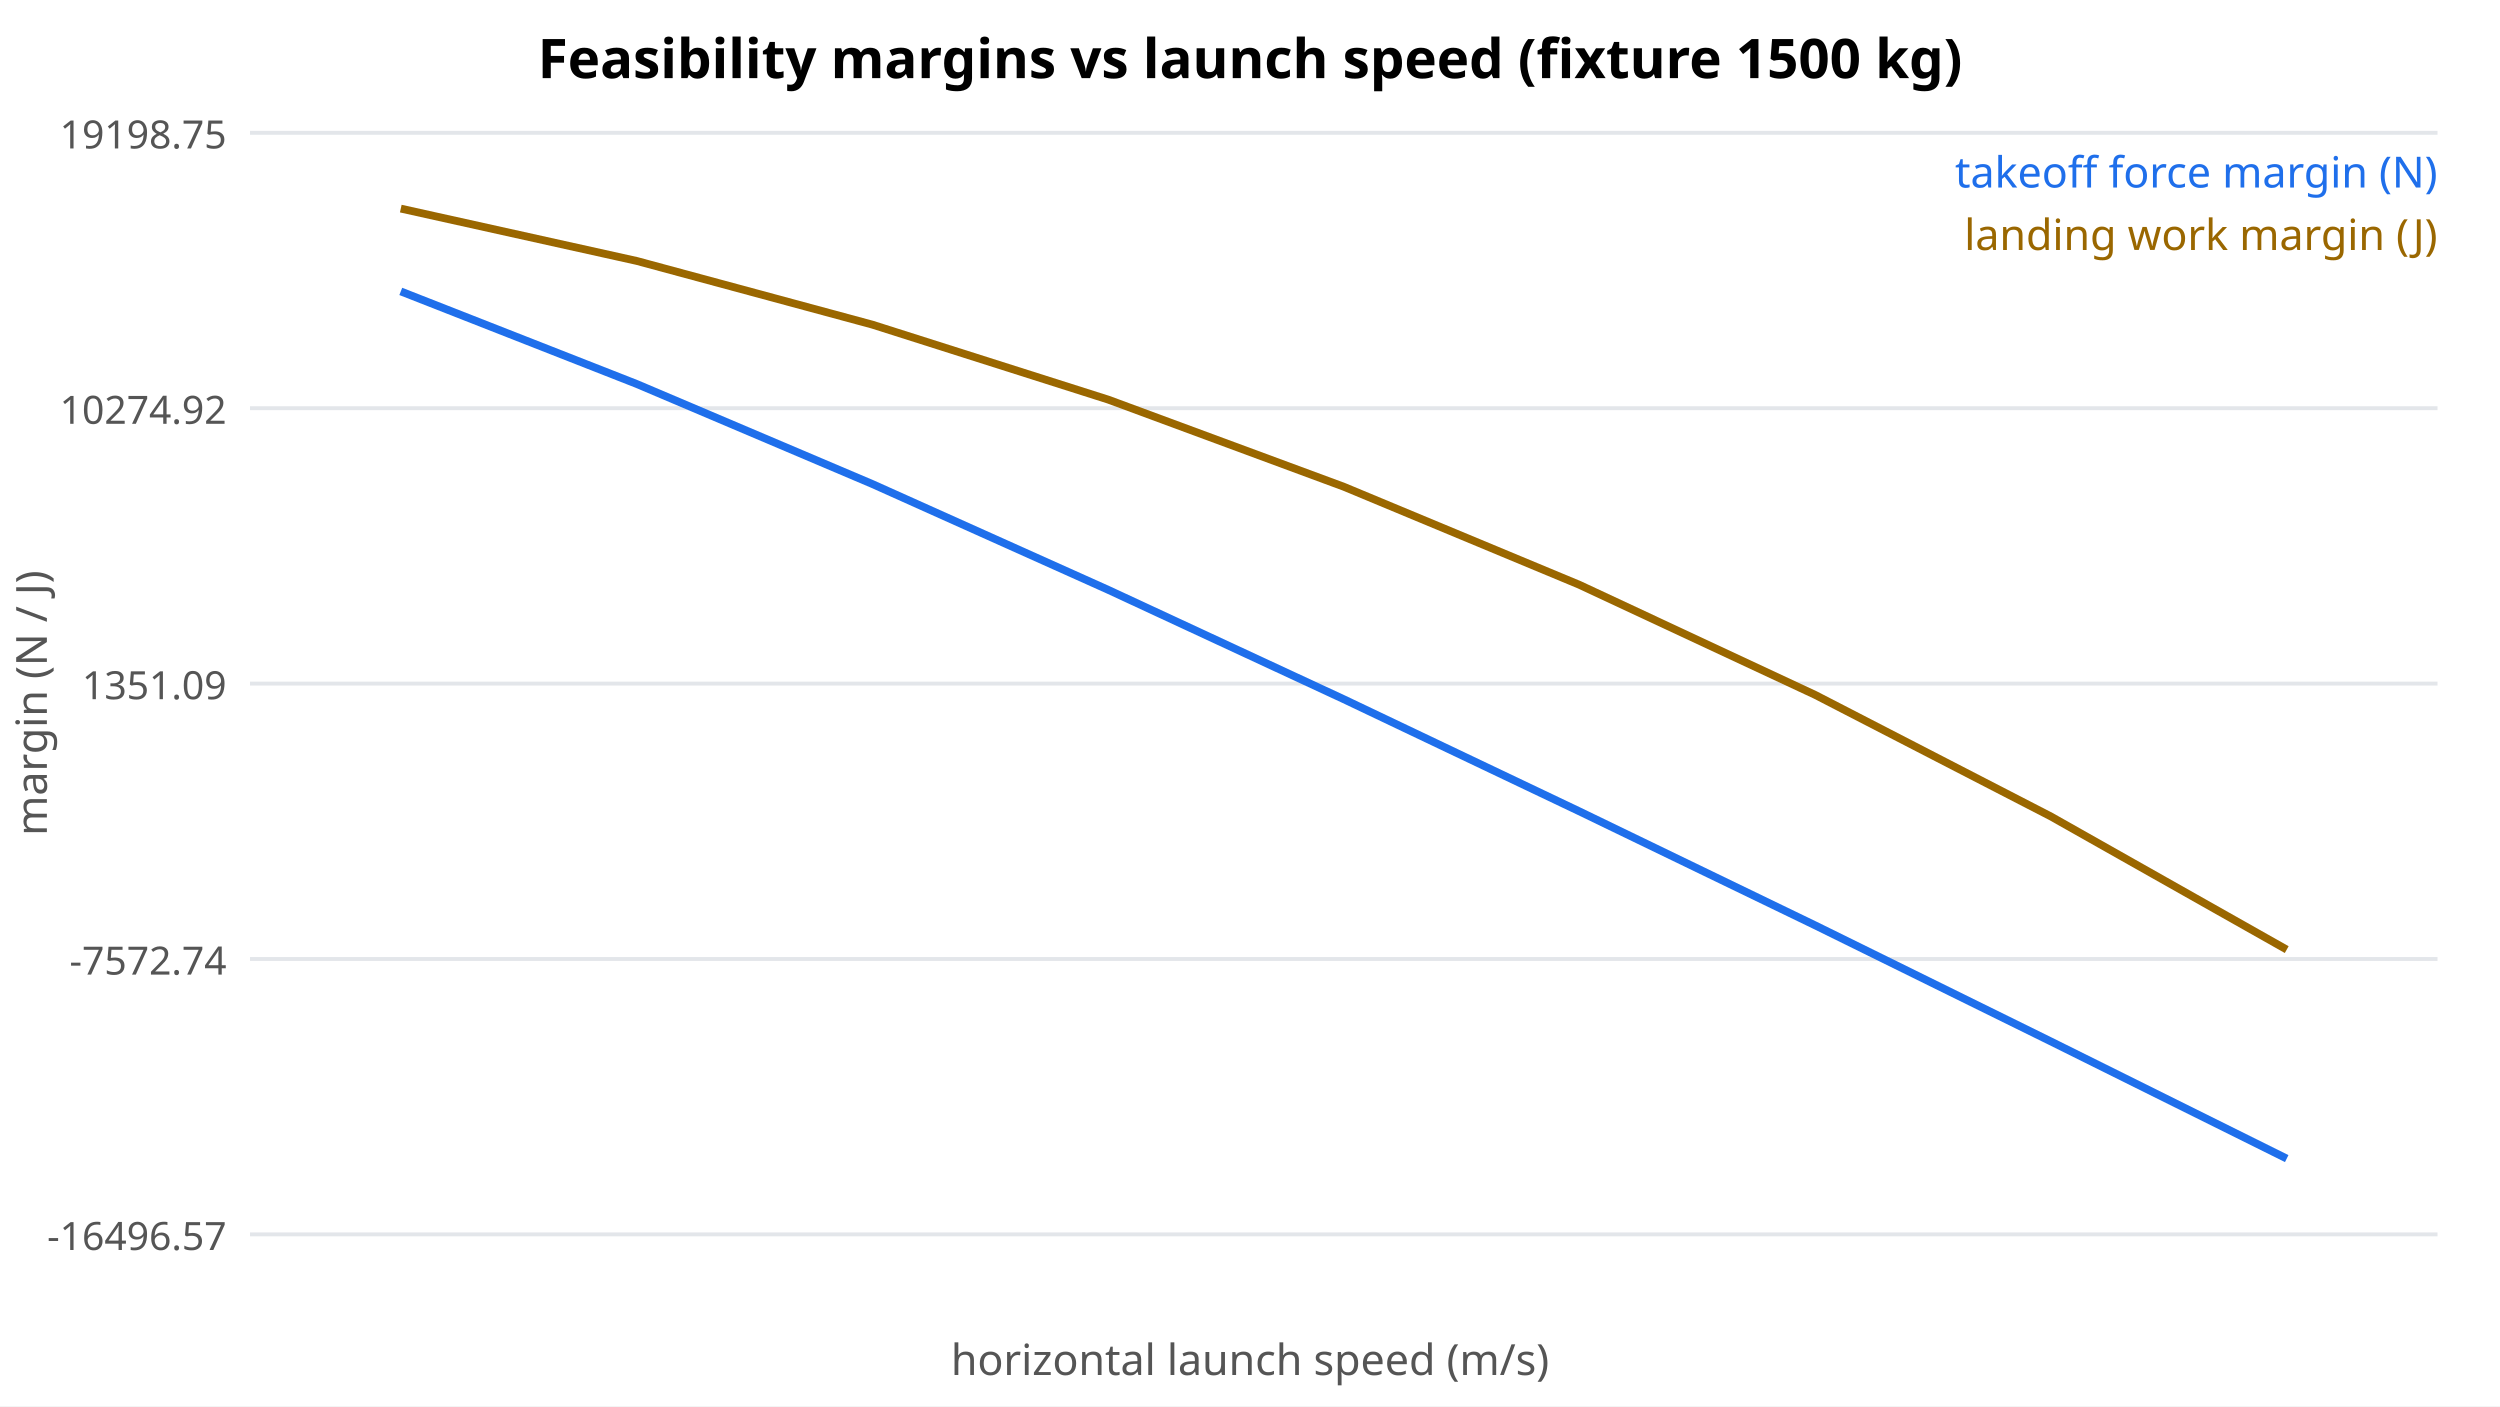
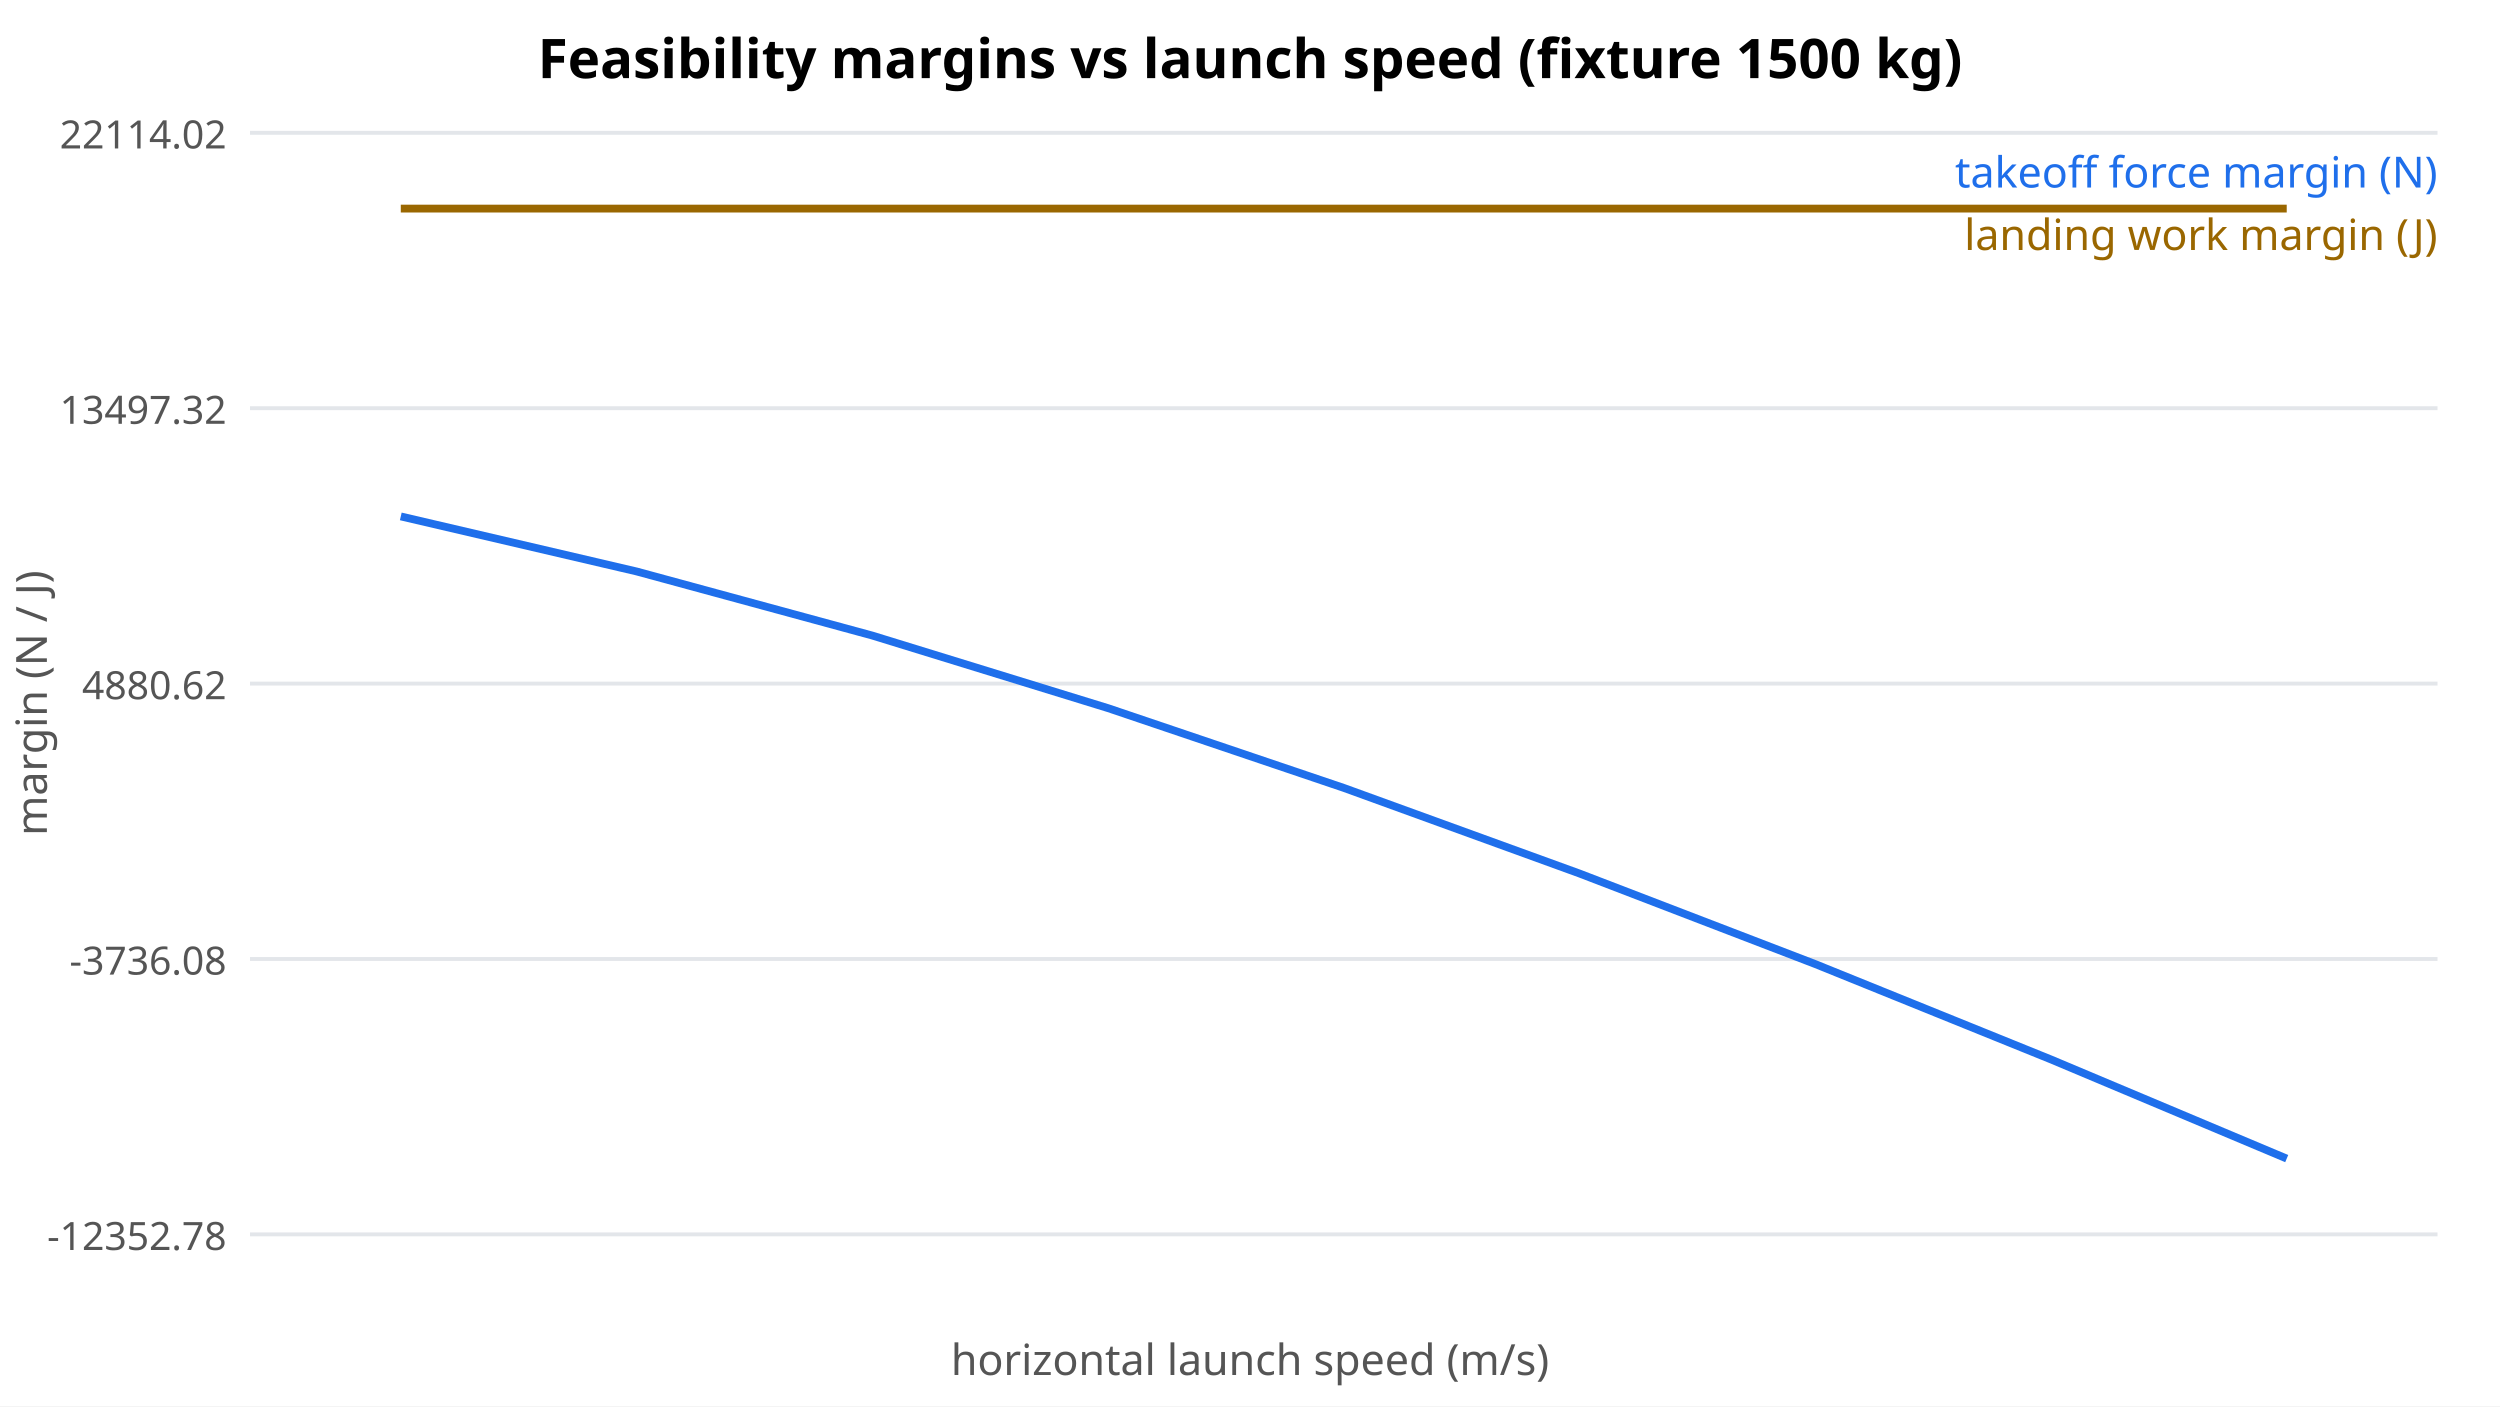
<svg xmlns="http://www.w3.org/2000/svg" width="640" height="360" font-family="sans-serif">
  <rect x="0" y="0" width="640" height="360" fill="#ffffff" />
  <text x="320" y="20" text-anchor="middle" font-size="14" font-weight="bold">Feasibility margins vs launch speed (fixture 1500 kg)</text>
  <line x1="64" y1="316.0" x2="624" y2="316.0" stroke="#e3e6ea" />
-   <text x="58" y="320.0" text-anchor="end" font-size="10" fill="#555">-16496.57</text>
+   <text x="58" y="320.0" text-anchor="end" font-size="10" fill="#555">-12352.78</text>
  <line x1="64" y1="245.5" x2="624" y2="245.5" stroke="#e3e6ea" />
-   <text x="58" y="249.5" text-anchor="end" font-size="10" fill="#555">-7572.74</text>
+   <text x="58" y="249.5" text-anchor="end" font-size="10" fill="#555">-3736.08</text>
  <line x1="64" y1="175.0" x2="624" y2="175.0" stroke="#e3e6ea" />
-   <text x="58" y="179.0" text-anchor="end" font-size="10" fill="#555">1351.09</text>
+   <text x="58" y="179.0" text-anchor="end" font-size="10" fill="#555">4880.62</text>
  <line x1="64" y1="104.5" x2="624" y2="104.5" stroke="#e3e6ea" />
-   <text x="58" y="108.5" text-anchor="end" font-size="10" fill="#555">10274.92</text>
+   <text x="58" y="108.5" text-anchor="end" font-size="10" fill="#555">13497.32</text>
  <line x1="64" y1="34.0" x2="624" y2="34.0" stroke="#e3e6ea" />
-   <text x="58" y="38.0" text-anchor="end" font-size="10" fill="#555">19198.75</text>
-   <polyline points="102.6,74.6 163.0,98.3 223.3,123.9 283.7,151.0 344.0,179.0 404.3,207.7 464.7,236.9 525.0,266.6 585.4,296.6" fill="none" stroke-width="2" />
-   <polyline points="102.6,53.4 163.0,66.8 223.3,83.1 283.7,102.3 344.0,124.6 404.3,149.7 464.7,177.9 525.0,209.0 585.4,243.1" fill="none" stroke-width="2" />
-   <polyline points="102.6,74.6 163.0,98.3 223.3,123.9 283.7,151.0 344.0,179.0 404.3,207.7 464.7,236.9 525.0,266.6 585.4,296.6" fill="none" stroke="#1f6feb" stroke-width="2" />
+   <text x="58" y="38.0" text-anchor="end" font-size="10" fill="#555">22114.02</text>
+   <polyline points="102.6,132.2 163.0,146.3 223.3,162.7 283.7,181.3 344.0,201.7 404.3,223.6 464.7,246.8 525.0,271.2 585.4,296.6" fill="none" stroke-width="2" />
+   <polyline points="102.6,53.4 163.0,53.4 223.3,53.4 283.7,53.4 344.0,53.4 404.3,53.4 464.7,53.4 525.0,53.4 585.4,53.4" fill="none" stroke-width="2" />
+   <polyline points="102.6,132.2 163.0,146.3 223.3,162.7 283.7,181.3 344.0,201.7 404.3,223.6 464.7,246.8 525.0,271.2 585.4,296.6" fill="none" stroke="#1f6feb" stroke-width="2" />
  <text x="624" y="48" text-anchor="end" font-size="11" fill="#1f6feb">takeoff force margin (N)</text>
-   <polyline points="102.6,53.4 163.0,66.8 223.3,83.1 283.7,102.3 344.0,124.6 404.3,149.7 464.7,177.9 525.0,209.0 585.4,243.1" fill="none" stroke="#9a6700" stroke-width="2" />
+   <polyline points="102.6,53.4 163.0,53.4 223.3,53.4 283.7,53.4 344.0,53.4 404.3,53.4 464.7,53.4 525.0,53.4 585.4,53.4" fill="none" stroke="#9a6700" stroke-width="2" />
  <text x="624" y="64" text-anchor="end" font-size="11" fill="#9a6700">landing work margin (J)</text>
  <text x="320" y="352" text-anchor="middle" font-size="11" fill="#555">horizontal launch speed (m/s)</text>
  <text x="12" y="180" text-anchor="middle" font-size="11" fill="#555" transform="rotate(-90 12 180)">margin (N / J)</text>
</svg>
